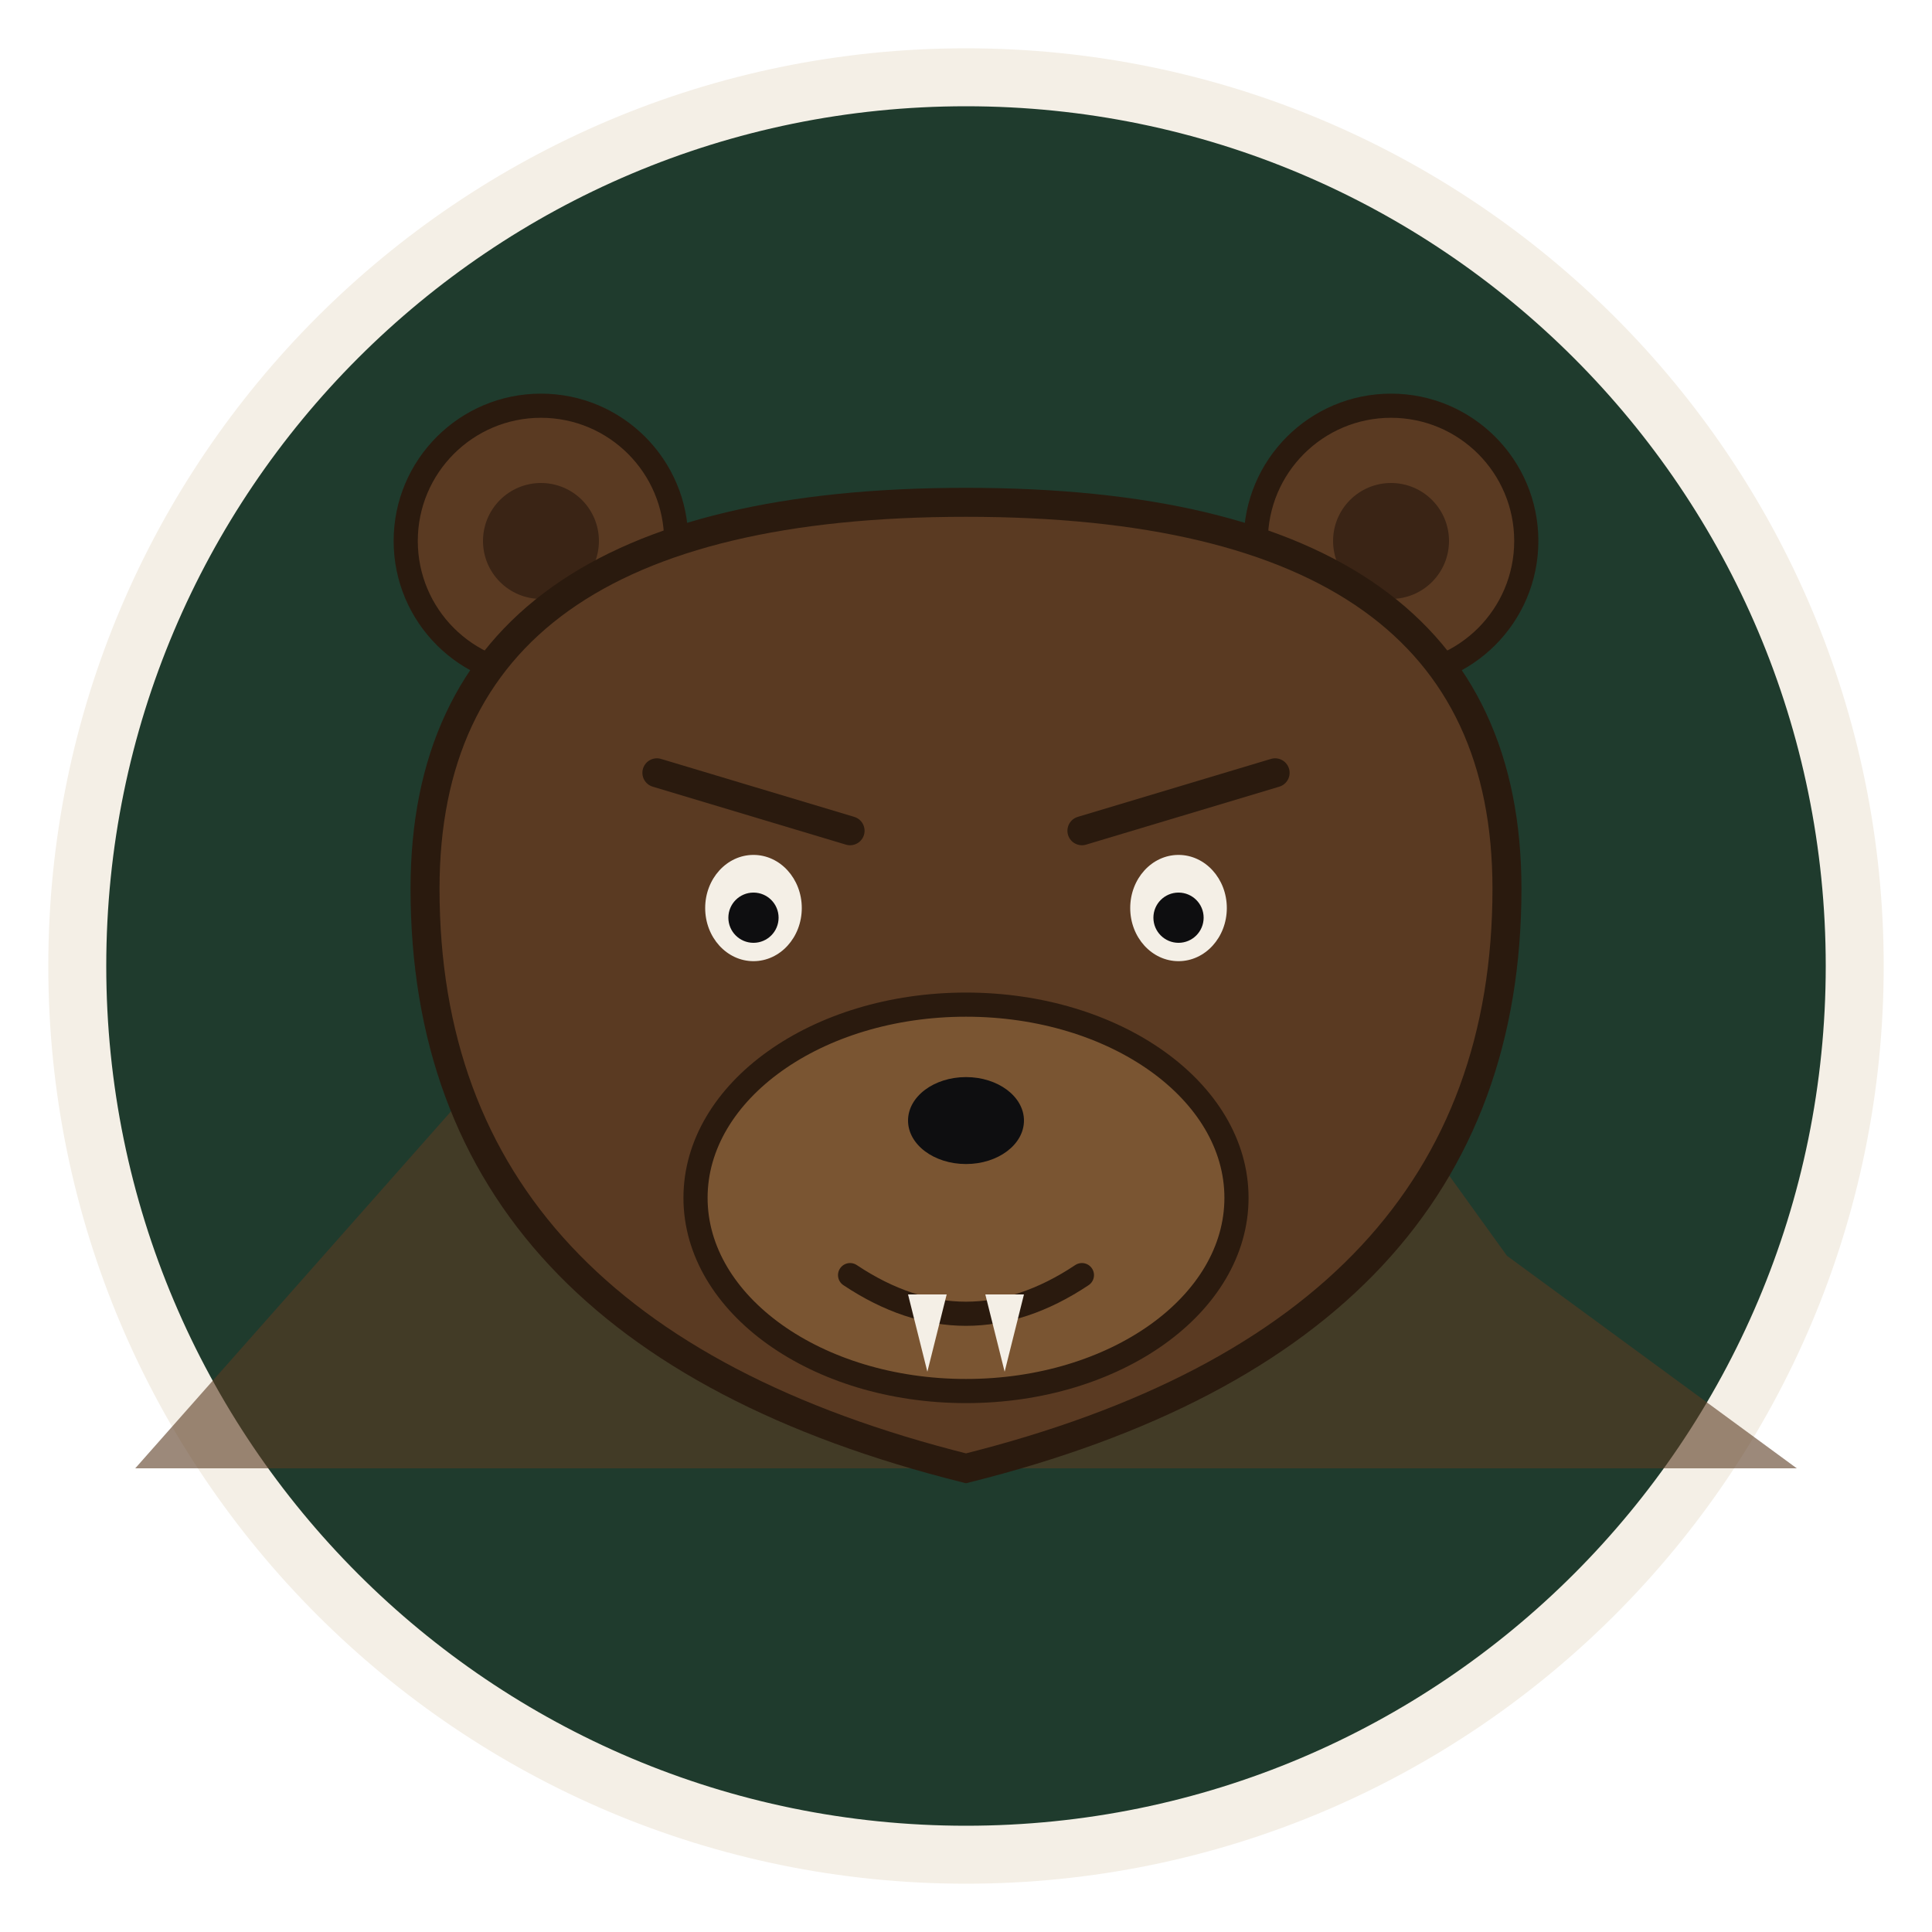
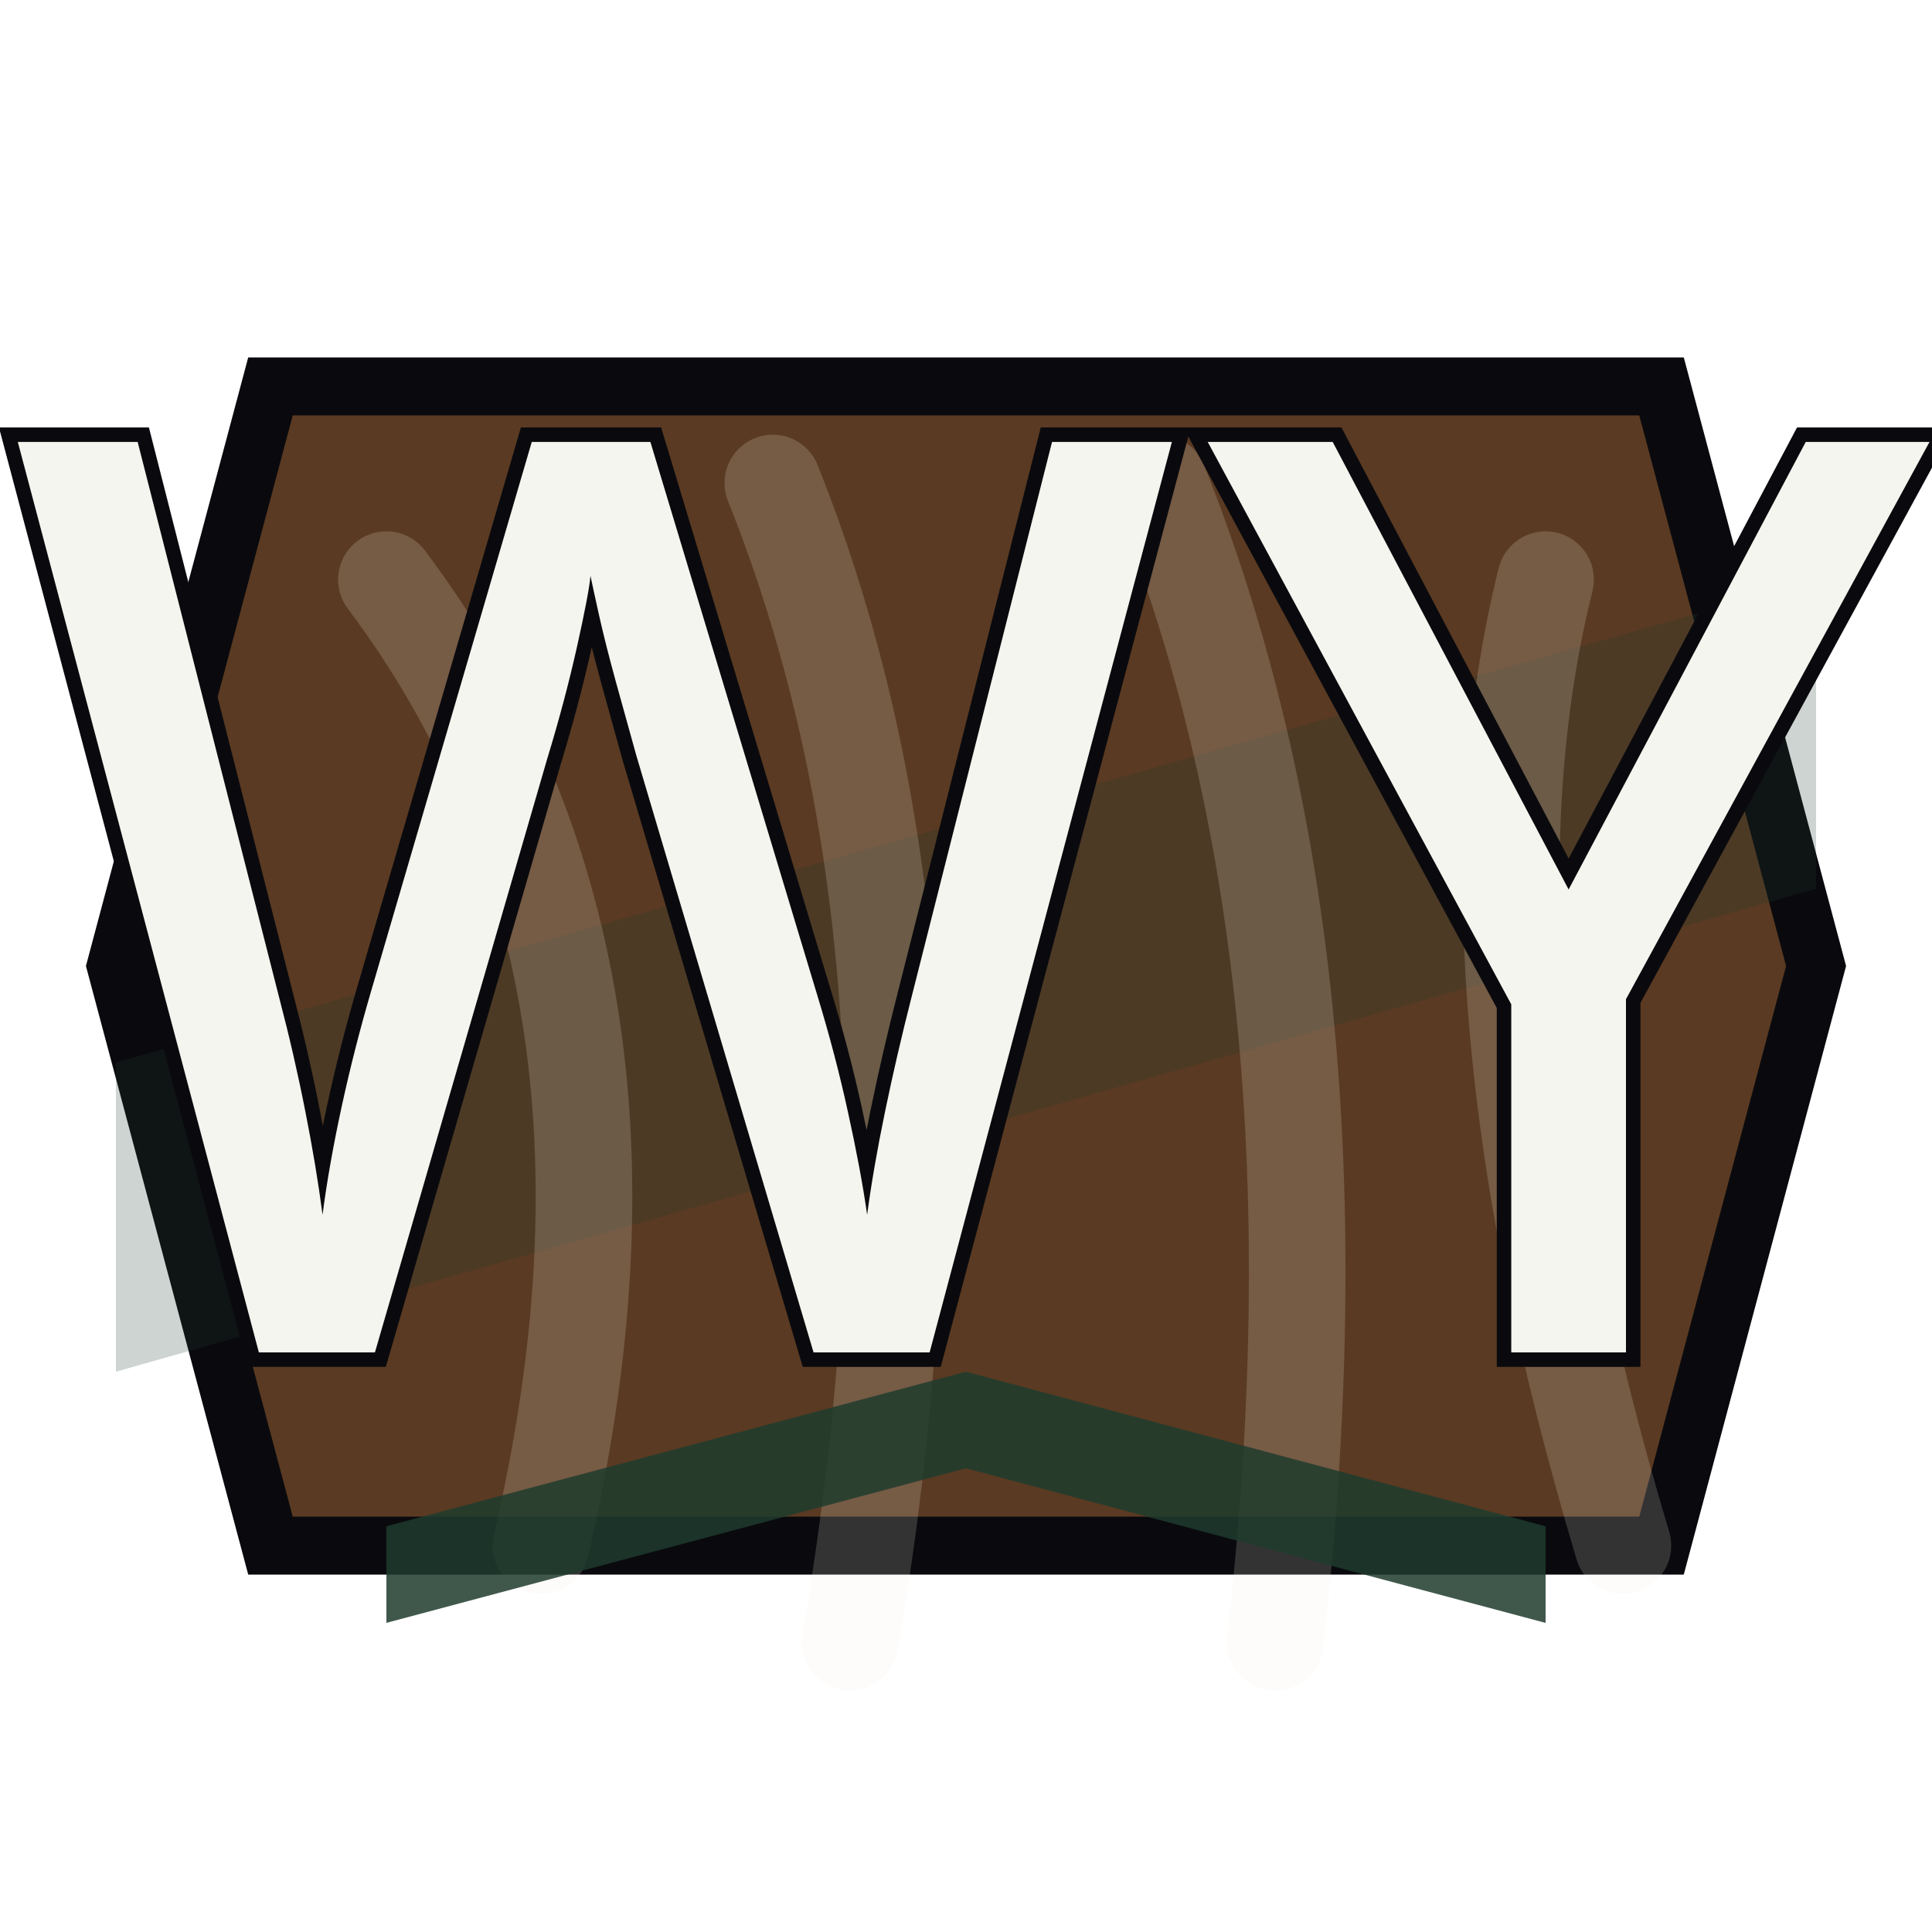
<svg xmlns="http://www.w3.org/2000/svg" viewBox="0 0 200 200">
-   <circle cx="100" cy="100" r="92" fill="#1F3B2D" />
-   <circle cx="100" cy="100" r="92" fill="none" stroke="#F4EFE6" stroke-width="6" />
-   <path d="M14 152 L60 100 L86 130 L120 80 L156 130 L186 152 Z" fill="#5A3A22" opacity="0.6" />
-   <g transform="translate(100 102)">
-     <circle cx="-44" cy="-46" r="14" fill="#5A3A22" stroke="#2A1A0E" stroke-width="2.5" />
-     <circle cx="44" cy="-46" r="14" fill="#5A3A22" stroke="#2A1A0E" stroke-width="2.5" />
-     <circle cx="-44" cy="-46" r="6" fill="#3A2415" />
-     <circle cx="44" cy="-46" r="6" fill="#3A2415" />
-     <path d="M-56 -10 Q-56 -50 0 -50 Q56 -50 56 -10 Q56 36 0 50 Q-56 36 -56 -10 Z" fill="#5A3A22" stroke="#2A1A0E" stroke-width="3" />
-     <ellipse cx="0" cy="22" rx="28" ry="20" fill="#7A5532" stroke="#2A1A0E" stroke-width="2.5" />
-     <ellipse cx="0" cy="14" rx="6" ry="4.5" fill="#0E0E10" />
-     <path d="M-12 30 Q0 38 12 30" stroke="#2A1A0E" stroke-width="2.5" fill="none" stroke-linecap="round" />
-     <path d="M-6 32 L-4 40 L-2 32 Z" fill="#F4EFE6" />
-     <path d="M2 32 L4 40 L6 32 Z" fill="#F4EFE6" />
-     <ellipse cx="-22" cy="-8" rx="5" ry="5.5" fill="#F4EFE6" />
-     <ellipse cx="22" cy="-8" rx="5" ry="5.5" fill="#F4EFE6" />
-     <circle cx="-22" cy="-7" r="2.6" fill="#0E0E10" />
-     <circle cx="22" cy="-7" r="2.6" fill="#0E0E10" />
-     <path d="M-32 -22 L-12 -16" stroke="#2A1A0E" stroke-width="3" stroke-linecap="round" />
-     <path d="M32 -22 L12 -16" stroke="#2A1A0E" stroke-width="3" stroke-linecap="round" />
-   </g>
+   <path d="M28 40 L172 40 L188 100 L172 160 L28 160 L12 100 Z" fill="#5A3A22" stroke="#0A0A0E" stroke-width="6" />
+   <path d="M12 110 L188 60 L188 92 L12 142 Z" fill="#1F3B2D" opacity="0.22" />
+   <path d="M40 60 Q70 100 56 160 M80 50 Q100 100 88 170 M120 50 Q140 100 132 170 M160 60 Q150 100 168 160" stroke="#F4EFE6" stroke-width="10" fill="none" stroke-linecap="round" opacity="0.18" />
+   <path d="M40 158 L100 142 L160 158 L160 168 L100 152 L40 168 Z" fill="#1F3B2D" opacity="0.85" />
+   <text x="100" y="140" text-anchor="middle" font-family="Anton, Impact, 'Archivo Black', sans-serif" font-weight="400" font-size="132" fill="#F4F5EE" stroke="#0A0A0E" stroke-width="3" paint-order="stroke fill" letter-spacing="2">WY</text>
</svg>
